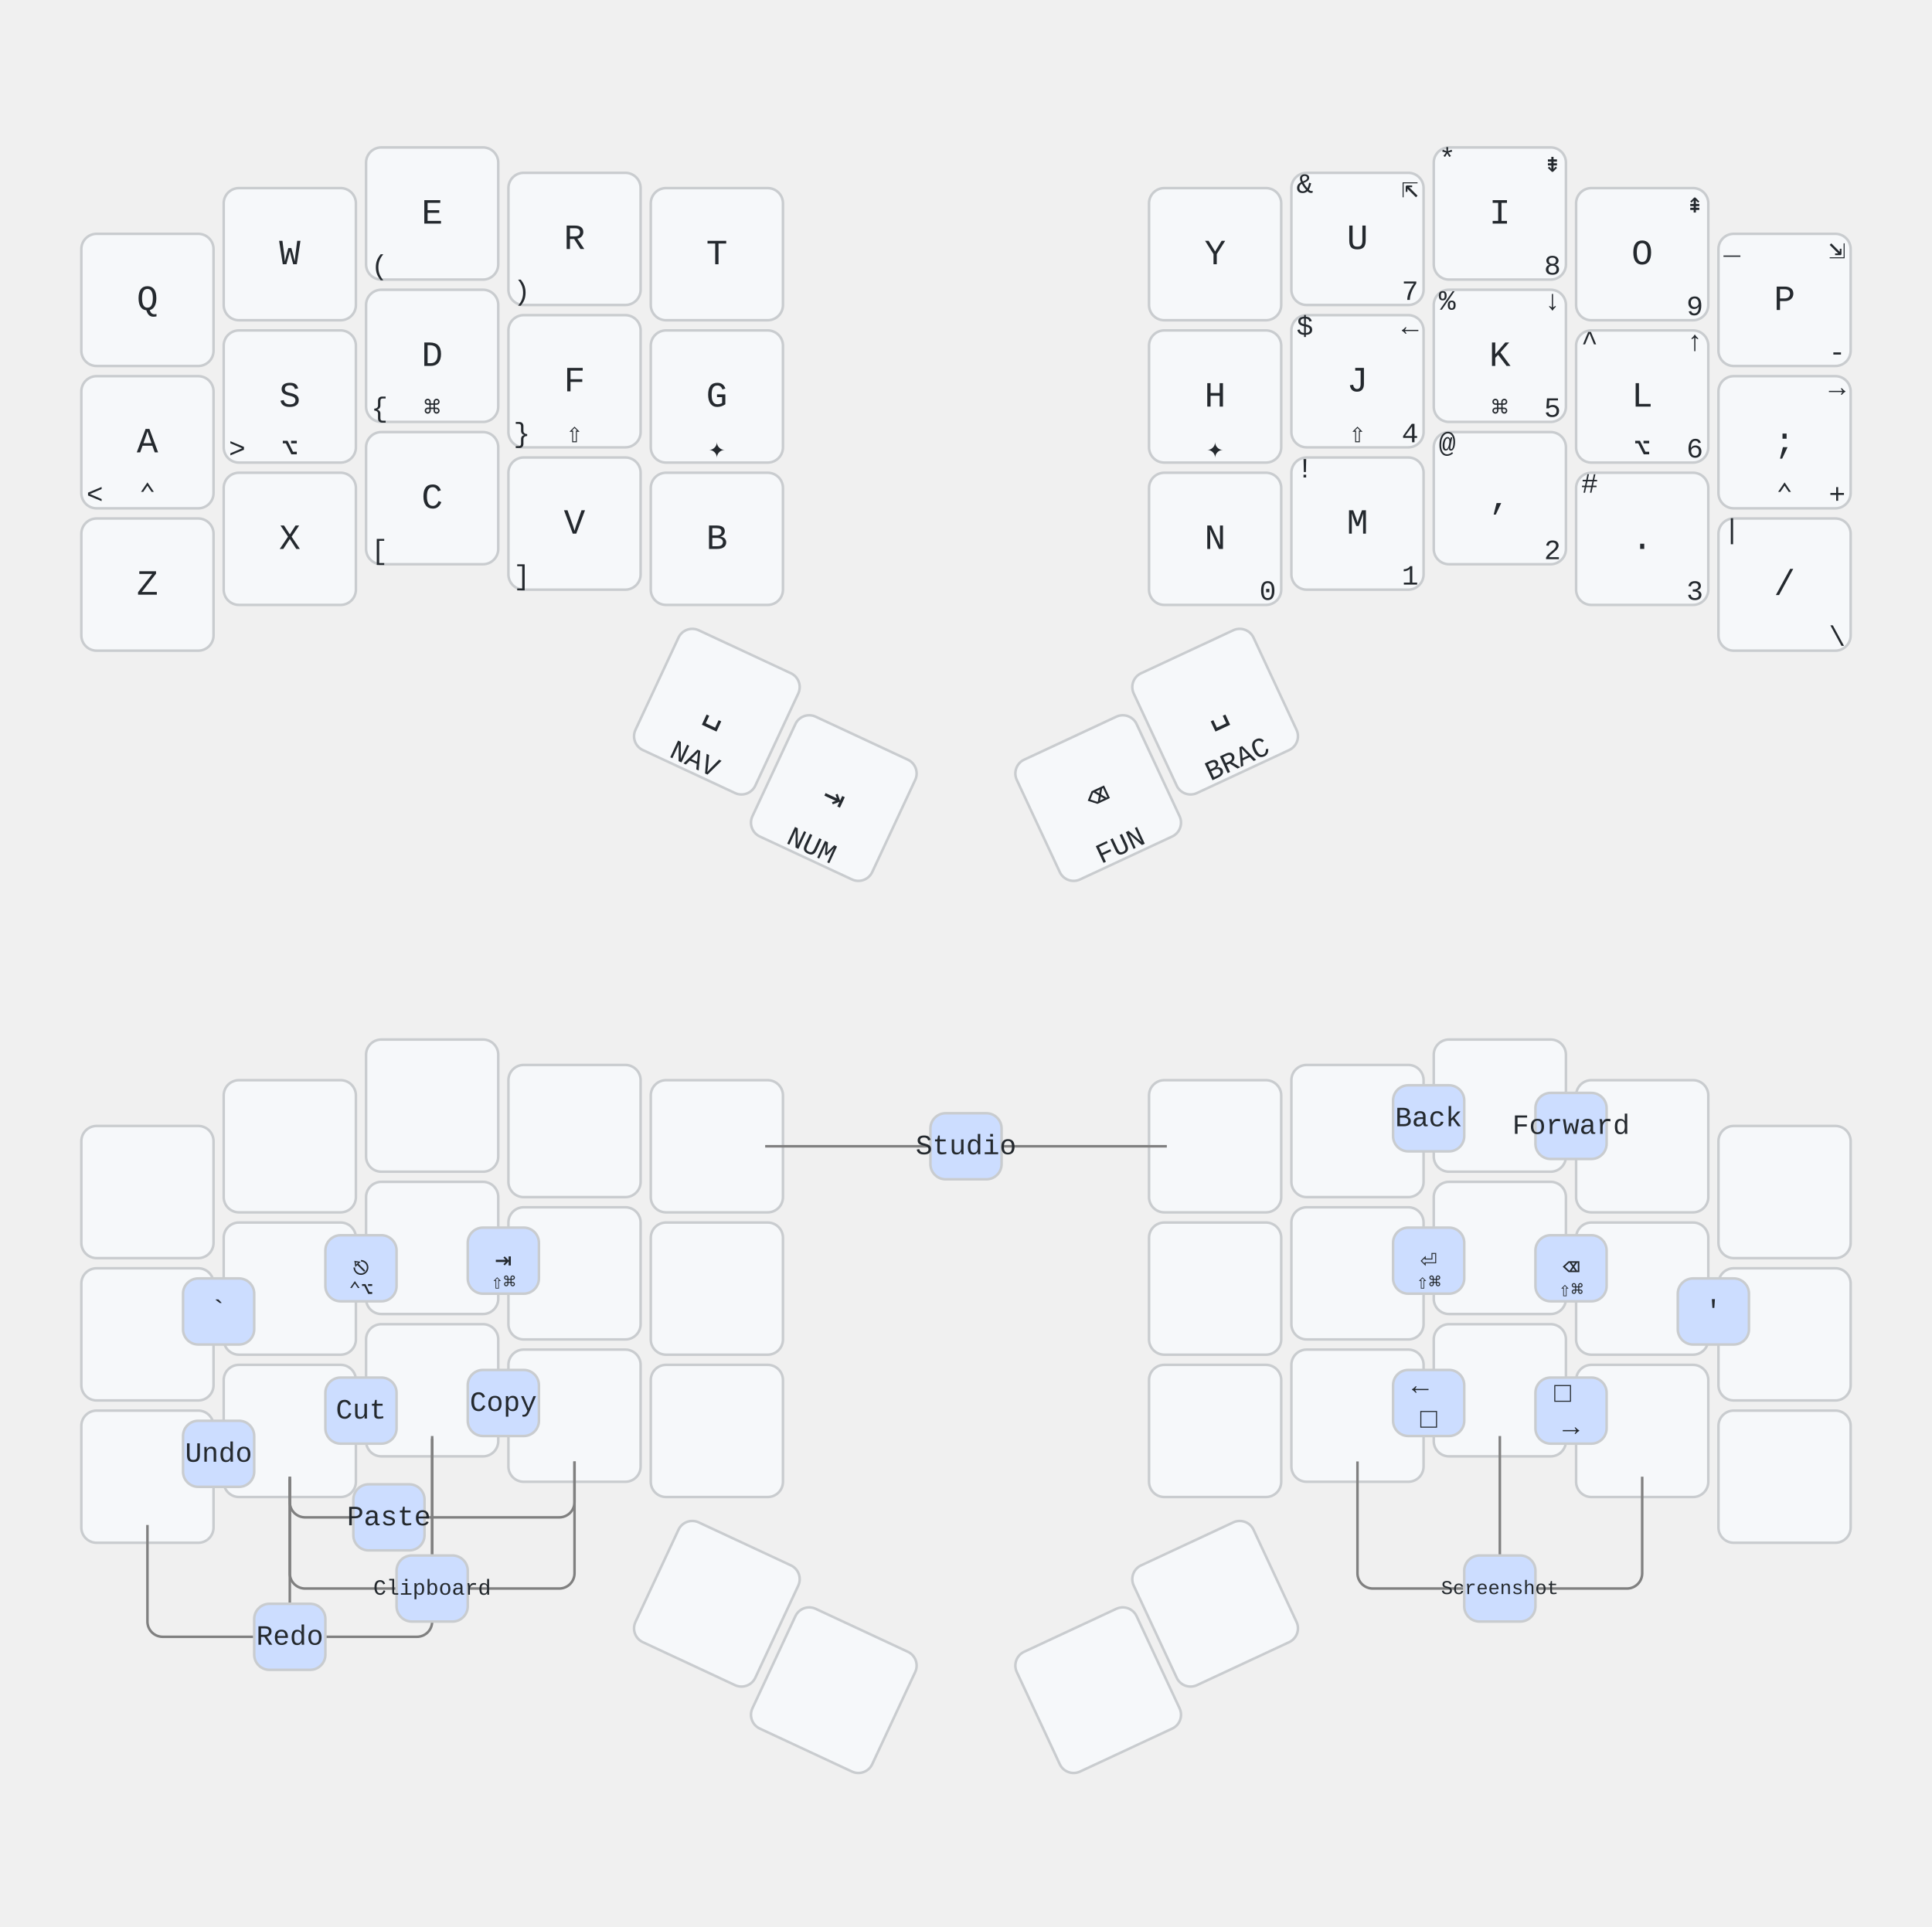
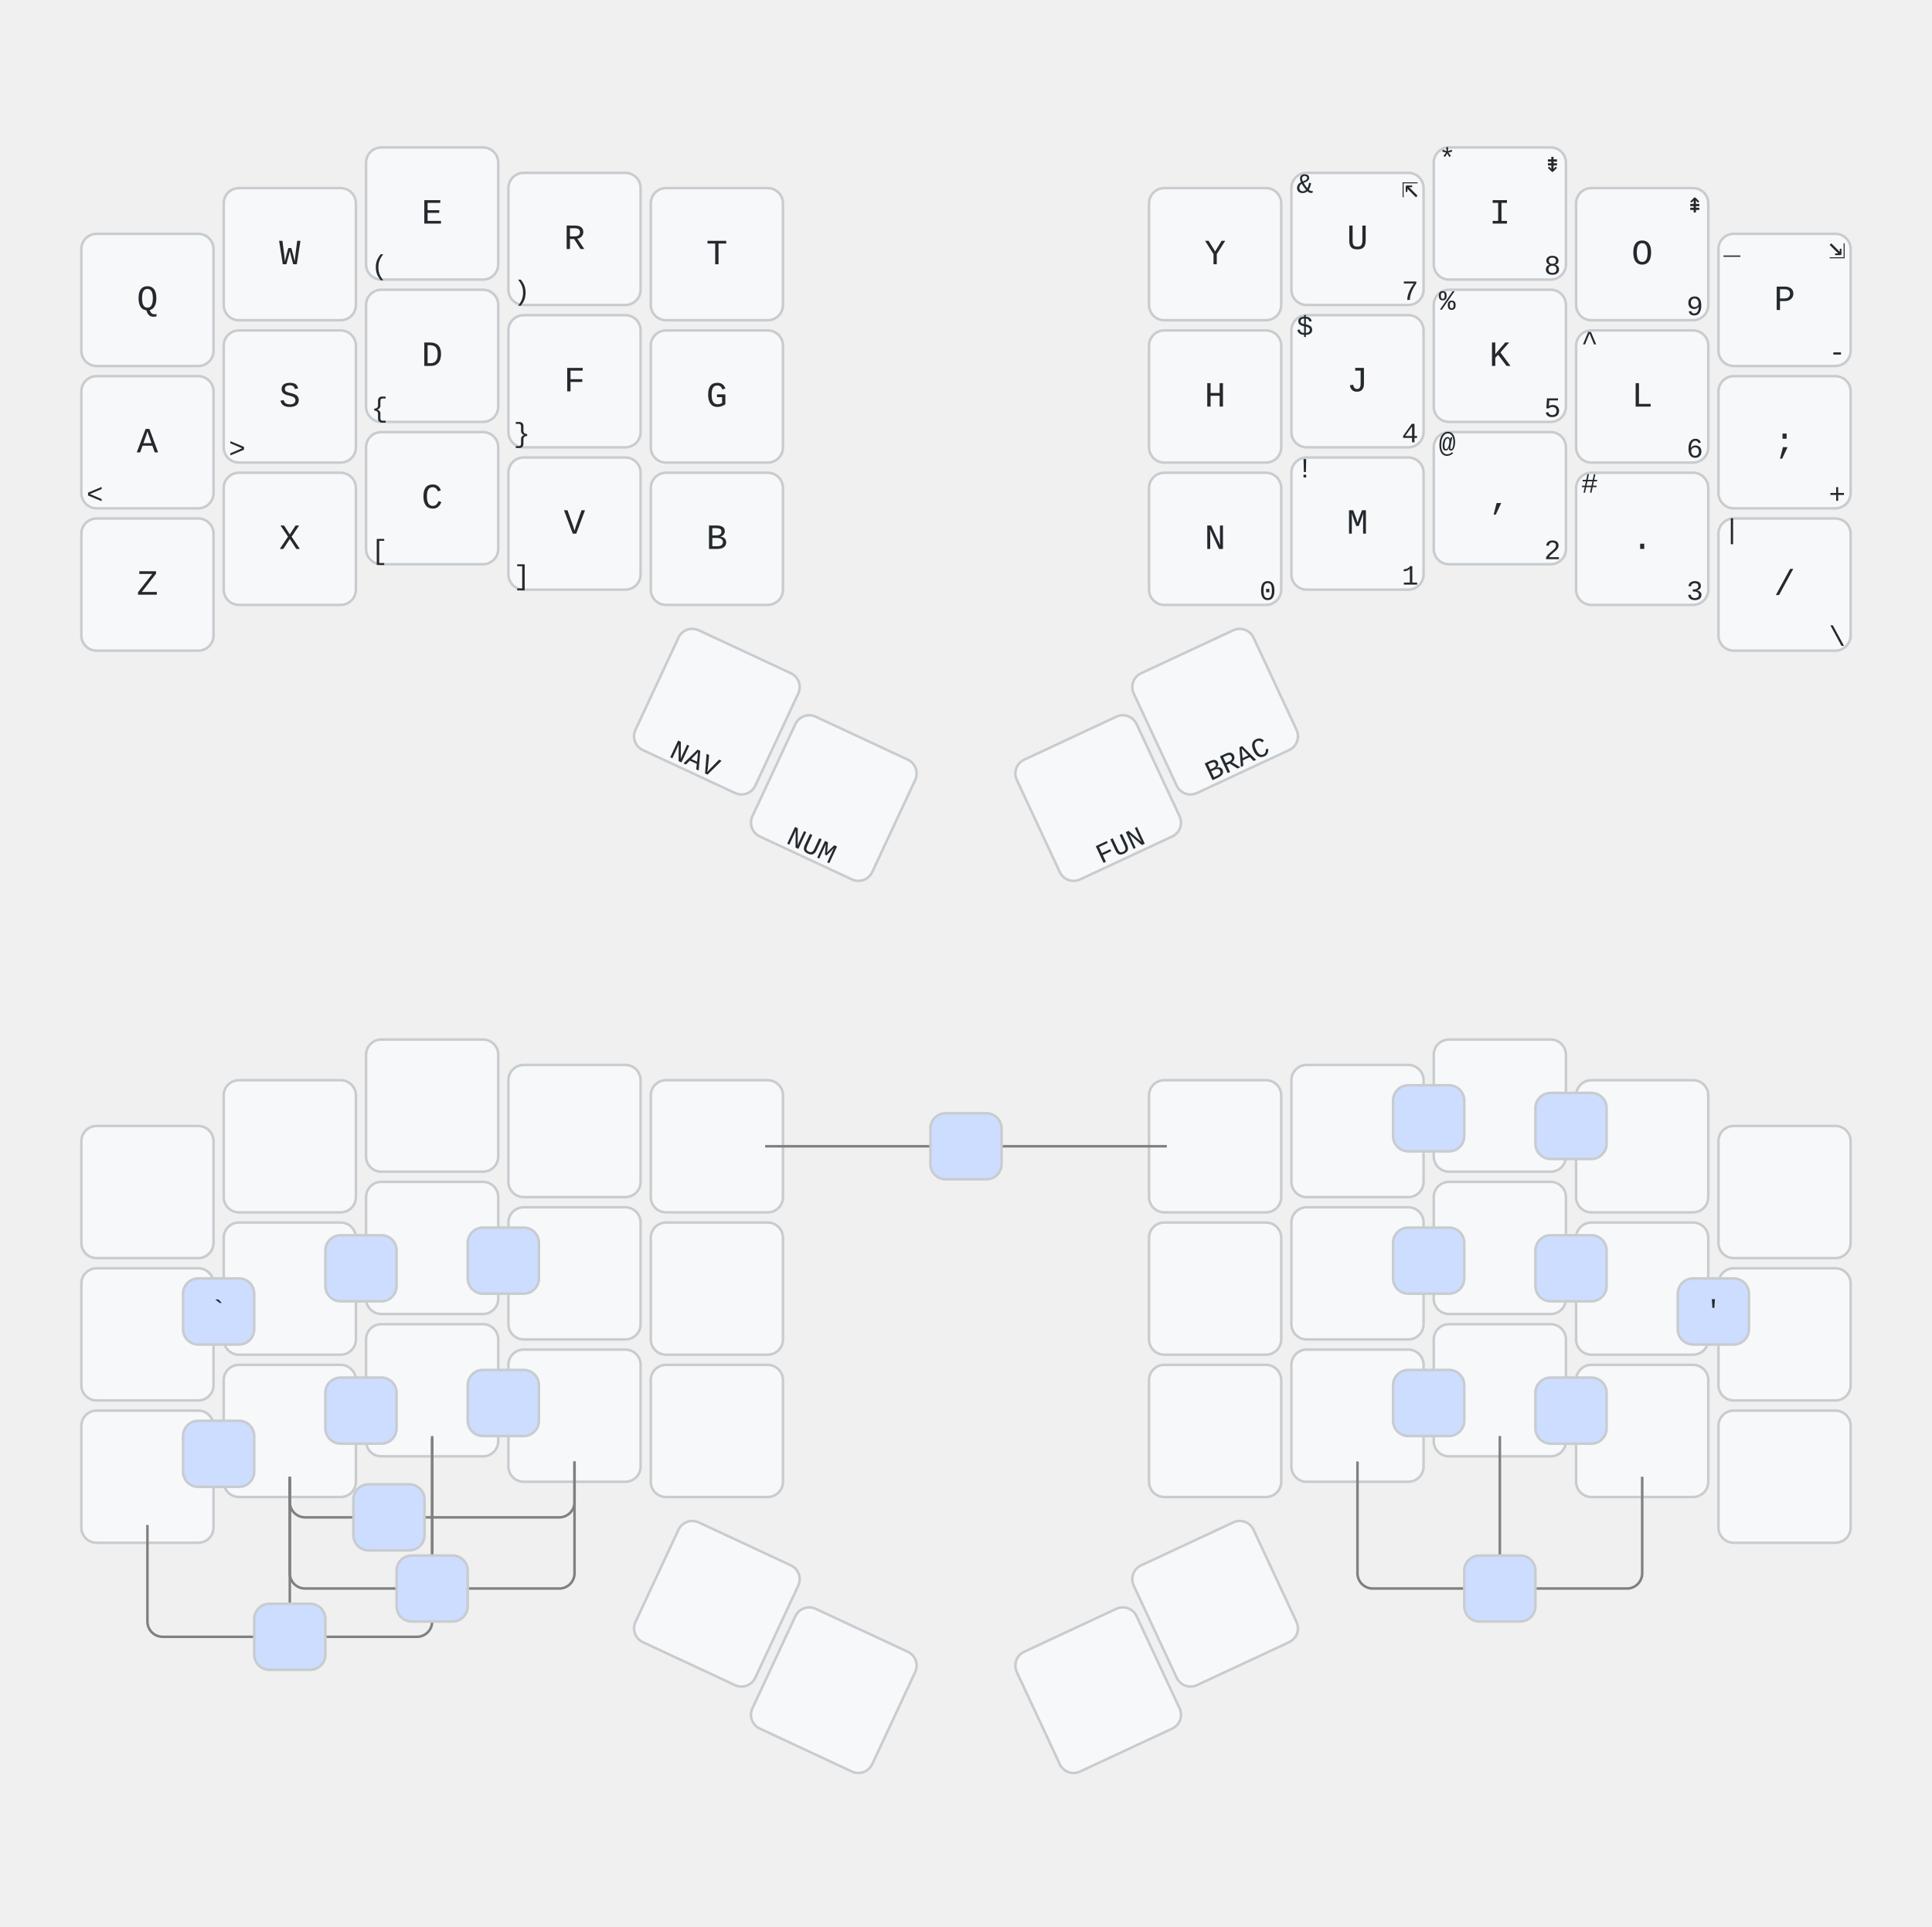
- <svg xmlns="http://www.w3.org/2000/svg" width="760" height="758" viewBox="0 0 760 758" class="keymap">
-   <style>/* inherit to force styles through use tags */
+ <svg xmlns="http://www.w3.org/2000/svg" xmlns:xlink="http://www.w3.org/1999/xlink" width="760" height="758" viewBox="0 0 760 758" class="keymap">
+   <defs>/* start glyphs */
+ <svg id="tabler:alt">
+       <svg viewBox="0 0 24 24" fill="none" stroke="currentColor" stroke-width="2" stroke-linecap="round" stroke-linejoin="round" class="icon icon-tabler icons-tabler-outline icon-tabler-alt">
+         <path stroke="none" d="M0 0h24v24H0z" fill="none" />
+         <path d="M4 16v-6a2 2 0 1 1 4 0v6" />
+         <path d="M4 13h4" />
+         <path d="M11 8v8h4" />
+         <path d="M16 8h4" />
+         <path d="M18 8v8" />
+       </svg>
+     </svg>
+     <svg id="tabler:arrow-back">
+       <svg viewBox="0 0 24 24" fill="none" stroke="currentColor" stroke-width="2" stroke-linecap="round" stroke-linejoin="round" class="icon icon-tabler icons-tabler-outline icon-tabler-arrow-back">
+         <path stroke="none" d="M0 0h24v24H0z" fill="none" />
+         <path d="M9 11l-4 4l4 4m-4 -4h11a4 4 0 0 0 0 -8h-1" />
+       </svg>
+     </svg>
+     <svg id="tabler:arrow-back-up">
+       <svg viewBox="0 0 24 24" fill="none" stroke="currentColor" stroke-width="2" stroke-linecap="round" stroke-linejoin="round" class="icon icon-tabler icons-tabler-outline icon-tabler-arrow-back-up">
+         <path stroke="none" d="M0 0h24v24H0z" fill="none" />
+         <path d="M9 14l-4 -4l4 -4" />
+         <path d="M5 10h11a4 4 0 1 1 0 8h-1" />
+       </svg>
+     </svg>
+     <svg id="tabler:arrow-bar-to-left">
+       <svg viewBox="0 0 24 24" fill="none" stroke="currentColor" stroke-width="2" stroke-linecap="round" stroke-linejoin="round" class="icon icon-tabler icons-tabler-outline icon-tabler-arrow-bar-to-left">
+         <path stroke="none" d="M0 0h24v24H0z" fill="none" />
+         <path d="M10 12l10 0" />
+         <path d="M10 12l4 4" />
+         <path d="M10 12l4 -4" />
+         <path d="M4 4l0 16" />
+       </svg>
+     </svg>
+     <svg id="tabler:arrow-bar-to-right">
+       <svg viewBox="0 0 24 24" fill="none" stroke="currentColor" stroke-width="2" stroke-linecap="round" stroke-linejoin="round" class="icon icon-tabler icons-tabler-outline icon-tabler-arrow-bar-to-right">
+         <path stroke="none" d="M0 0h24v24H0z" fill="none" />
+         <path d="M14 12l-10 0" />
+         <path d="M14 12l-4 4" />
+         <path d="M14 12l-4 -4" />
+         <path d="M20 4l0 16" />
+       </svg>
+     </svg>
+     <svg id="tabler:arrow-big-up">
+       <svg viewBox="0 0 24 24" fill="none" stroke="currentColor" stroke-width="2" stroke-linecap="round" stroke-linejoin="round" class="icon icon-tabler icons-tabler-outline icon-tabler-arrow-big-up">
+         <path stroke="none" d="M0 0h24v24H0z" fill="none" />
+         <path d="M9 20v-8h-3.586a1 1 0 0 1 -.707 -1.707l6.586 -6.586a1 1 0 0 1 1.414 0l6.586 6.586a1 1 0 0 1 -.707 1.707h-3.586v8a1 1 0 0 1 -1 1h-4a1 1 0 0 1 -1 -1" />
+       </svg>
+     </svg>
+     <svg id="tabler:arrow-down">
+       <svg viewBox="0 0 24 24" fill="none" stroke="currentColor" stroke-width="2" stroke-linecap="round" stroke-linejoin="round" class="icon icon-tabler icons-tabler-outline icon-tabler-arrow-down">
+         <path stroke="none" d="M0 0h24v24H0z" fill="none" />
+         <path d="M12 5l0 14" />
+         <path d="M18 13l-6 6" />
+         <path d="M6 13l6 6" />
+       </svg>
+     </svg>
+     <svg id="tabler:arrow-down-from-arc">
+       <svg viewBox="0 0 24 24" fill="none" stroke="currentColor" stroke-width="2" stroke-linecap="round" stroke-linejoin="round" class="icon icon-tabler icons-tabler-outline icon-tabler-arrow-down-from-arc">
+         <path stroke="none" d="M0 0h24v24H0z" fill="none" />
+         <path d="M12 15v-12" />
+         <path d="M16 7l-4 -4l-4 4" />
+         <path d="M3 12a9 9 0 0 0 18 0" />
+       </svg>
+     </svg>
+     <svg id="tabler:arrow-forward">
+       <svg viewBox="0 0 24 24" fill="none" stroke="currentColor" stroke-width="2" stroke-linecap="round" stroke-linejoin="round" class="icon icon-tabler icons-tabler-outline icon-tabler-arrow-forward">
+         <path stroke="none" d="M0 0h24v24H0z" fill="none" />
+         <path d="M15 11l4 4l-4 4m4 -4h-11a4 4 0 0 1 0 -8h1" />
+       </svg>
+     </svg>
+     <svg id="tabler:arrow-forward-up">
+       <svg viewBox="0 0 24 24" fill="none" stroke="currentColor" stroke-width="2" stroke-linecap="round" stroke-linejoin="round" class="icon icon-tabler icons-tabler-outline icon-tabler-arrow-forward-up">
+         <path stroke="none" d="M0 0h24v24H0z" fill="none" />
+         <path d="M15 14l4 -4l-4 -4" />
+         <path d="M19 10h-11a4 4 0 1 0 0 8h1" />
+       </svg>
+     </svg>
+     <svg id="tabler:arrow-left">
+       <svg viewBox="0 0 24 24" fill="none" stroke="currentColor" stroke-width="2" stroke-linecap="round" stroke-linejoin="round" class="icon icon-tabler icons-tabler-outline icon-tabler-arrow-left">
+         <path stroke="none" d="M0 0h24v24H0z" fill="none" />
+         <path d="M5 12l14 0" />
+         <path d="M5 12l6 6" />
+         <path d="M5 12l6 -6" />
+       </svg>
+     </svg>
+     <svg id="tabler:arrow-right">
+       <svg viewBox="0 0 24 24" fill="none" stroke="currentColor" stroke-width="2" stroke-linecap="round" stroke-linejoin="round" class="icon icon-tabler icons-tabler-outline icon-tabler-arrow-right">
+         <path stroke="none" d="M0 0h24v24H0z" fill="none" />
+         <path d="M5 12l14 0" />
+         <path d="M13 18l6 -6" />
+         <path d="M13 6l6 6" />
+       </svg>
+     </svg>
+     <svg id="tabler:arrow-up">
+       <svg viewBox="0 0 24 24" fill="none" stroke="currentColor" stroke-width="2" stroke-linecap="round" stroke-linejoin="round" class="icon icon-tabler icons-tabler-outline icon-tabler-arrow-up">
+         <path stroke="none" d="M0 0h24v24H0z" fill="none" />
+         <path d="M12 5l0 14" />
+         <path d="M18 11l-6 -6" />
+         <path d="M6 11l6 -6" />
+       </svg>
+     </svg>
+     <svg id="tabler:backspace">
+       <svg viewBox="0 0 24 24" fill="none" stroke="currentColor" stroke-width="2" stroke-linecap="round" stroke-linejoin="round" class="icon icon-tabler icons-tabler-outline icon-tabler-backspace">
+         <path stroke="none" d="M0 0h24v24H0z" fill="none" />
+         <path d="M20 6a1 1 0 0 1 1 1v10a1 1 0 0 1 -1 1h-11l-5 -5a1.5 1.5 0 0 1 0 -2l5 -5l11 0" />
+         <path d="M12 10l4 4m0 -4l-4 4" />
+       </svg>
+     </svg>
+     <svg id="tabler:chevron-up">
+       <svg viewBox="0 0 24 24" fill="none" stroke="currentColor" stroke-width="2" stroke-linecap="round" stroke-linejoin="round" class="icon icon-tabler icons-tabler-outline icon-tabler-chevron-up">
+         <path stroke="none" d="M0 0h24v24H0z" fill="none" />
+         <path d="M6 15l6 -6l6 6" />
+       </svg>
+     </svg>
+     <svg id="tabler:clipboard">
+       <svg viewBox="0 0 24 24" fill="none" stroke="currentColor" stroke-width="2" stroke-linecap="round" stroke-linejoin="round" class="icon icon-tabler icons-tabler-outline icon-tabler-clipboard">
+         <path stroke="none" d="M0 0h24v24H0z" fill="none" />
+         <path d="M9 5h-2a2 2 0 0 0 -2 2v12a2 2 0 0 0 2 2h10a2 2 0 0 0 2 -2v-12a2 2 0 0 0 -2 -2h-2" />
+         <path d="M9 5a2 2 0 0 1 2 -2h2a2 2 0 0 1 2 2a2 2 0 0 1 -2 2h-2a2 2 0 0 1 -2 -2" />
+       </svg>
+     </svg>
+     <svg id="tabler:clipboard-text">
+       <svg viewBox="0 0 24 24" fill="none" stroke="currentColor" stroke-width="2" stroke-linecap="round" stroke-linejoin="round" class="icon icon-tabler icons-tabler-outline icon-tabler-clipboard-text">
+         <path stroke="none" d="M0 0h24v24H0z" fill="none" />
+         <path d="M9 5h-2a2 2 0 0 0 -2 2v12a2 2 0 0 0 2 2h10a2 2 0 0 0 2 -2v-12a2 2 0 0 0 -2 -2h-2" />
+         <path d="M9 5a2 2 0 0 1 2 -2h2a2 2 0 0 1 2 2a2 2 0 0 1 -2 2h-2a2 2 0 0 1 -2 -2" />
+         <path d="M9 12h6" />
+         <path d="M9 16h6" />
+       </svg>
+     </svg>
+     <svg id="tabler:command">
+       <svg viewBox="0 0 24 24" fill="none" stroke="currentColor" stroke-width="2" stroke-linecap="round" stroke-linejoin="round" class="icon icon-tabler icons-tabler-outline icon-tabler-command">
+         <path stroke="none" d="M0 0h24v24H0z" fill="none" />
+         <path d="M7 9a2 2 0 1 1 2 -2v10a2 2 0 1 1 -2 -2h10a2 2 0 1 1 -2 2v-10a2 2 0 1 1 2 2h-10" />
+       </svg>
+     </svg>
+     <svg id="tabler:copy">
+       <svg viewBox="0 0 24 24" fill="none" stroke="currentColor" stroke-width="2" stroke-linecap="round" stroke-linejoin="round" class="icon icon-tabler icons-tabler-outline icon-tabler-copy">
+         <path stroke="none" d="M0 0h24v24H0z" fill="none" />
+         <path d="M7 9.667a2.667 2.667 0 0 1 2.667 -2.667h8.666a2.667 2.667 0 0 1 2.667 2.667v8.666a2.667 2.667 0 0 1 -2.667 2.667h-8.666a2.667 2.667 0 0 1 -2.667 -2.667l0 -8.666" />
+         <path d="M4.012 16.737a2.005 2.005 0 0 1 -1.012 -1.737v-10c0 -1.1 .9 -2 2 -2h10c.75 0 1.158 .385 1.5 1" />
+       </svg>
+     </svg>
+     <svg id="tabler:corner-down-left">
+       <svg viewBox="0 0 24 24" fill="none" stroke="currentColor" stroke-width="2" stroke-linecap="round" stroke-linejoin="round" class="icon icon-tabler icons-tabler-outline icon-tabler-corner-down-left">
+         <path stroke="none" d="M0 0h24v24H0z" fill="none" />
+         <path d="M18 6v6a3 3 0 0 1 -3 3h-10l4 -4m0 8l-4 -4" />
+       </svg>
+     </svg>
+     <svg id="tabler:cut">
+       <svg viewBox="0 0 24 24" fill="none" stroke="currentColor" stroke-width="2" stroke-linecap="round" stroke-linejoin="round" class="icon icon-tabler icons-tabler-outline icon-tabler-cut">
+         <path stroke="none" d="M0 0h24v24H0z" fill="none" />
+         <path d="M4 17a3 3 0 1 0 6 0a3 3 0 1 0 -6 0" />
+         <path d="M14 17a3 3 0 1 0 6 0a3 3 0 1 0 -6 0" />
+         <path d="M9.15 14.85l8.85 -10.85" />
+         <path d="M6 4l8.85 10.85" />
+       </svg>
+     </svg>
+     <svg id="tabler:diamonds">
+       <svg viewBox="0 0 24 24" fill="none" stroke="currentColor" stroke-width="2" stroke-linecap="round" stroke-linejoin="round" class="icon icon-tabler icons-tabler-outline icon-tabler-diamonds">
+         <path stroke="none" d="M0 0h24v24H0z" fill="none" />
+         <path d="M10.831 20.413l-5.375 -6.91c-.608 -.783 -.608 -2.223 0 -3l5.375 -6.911a1.457 1.457 0 0 1 2.338 0l5.375 6.91c.608 .783 .608 2.223 0 3l-5.375 6.911a1.457 1.457 0 0 1 -2.338 0" />
+       </svg>
+     </svg>
+     <svg id="tabler:lock-open">
+       <svg viewBox="0 0 24 24" fill="none" stroke="currentColor" stroke-width="2" stroke-linecap="round" stroke-linejoin="round" class="icon icon-tabler icons-tabler-outline icon-tabler-lock-open">
+         <path stroke="none" d="M0 0h24v24H0z" fill="none" />
+         <path d="M5 13a2 2 0 0 1 2 -2h10a2 2 0 0 1 2 2v6a2 2 0 0 1 -2 2h-10a2 2 0 0 1 -2 -2l0 -6" />
+         <path d="M11 16a1 1 0 1 0 2 0a1 1 0 1 0 -2 0" />
+         <path d="M8 11v-5a4 4 0 0 1 8 0" />
+       </svg>
+     </svg>
+     <svg id="tabler:screenshot">
+       <svg viewBox="0 0 24 24" fill="none" stroke="currentColor" stroke-width="2" stroke-linecap="round" stroke-linejoin="round" class="icon icon-tabler icons-tabler-outline icon-tabler-screenshot">
+         <path stroke="none" d="M0 0h24v24H0z" fill="none" />
+         <path d="M7 19a2 2 0 0 1 -2 -2" />
+         <path d="M5 13v-2" />
+         <path d="M5 7a2 2 0 0 1 2 -2" />
+         <path d="M11 5h2" />
+         <path d="M17 5a2 2 0 0 1 2 2" />
+         <path d="M19 11v2" />
+         <path d="M19 17v4" />
+         <path d="M21 19h-4" />
+         <path d="M13 19h-2" />
+       </svg>
+     </svg>
+     <svg id="tabler:space">
+       <svg viewBox="0 0 24 24" fill="none" stroke="currentColor" stroke-width="2" stroke-linecap="round" stroke-linejoin="round" class="icon icon-tabler icons-tabler-outline icon-tabler-space">
+         <path stroke="none" d="M0 0h24v24H0z" fill="none" />
+         <path d="M4 10v3a1 1 0 0 0 1 1h14a1 1 0 0 0 1 -1v-3" />
+       </svg>
+     </svg>
+   </defs>/* end glyphs */
+ <style>/* inherit to force styles through use tags */
svg path {
    fill: inherit;
}

/* font and background color specifications */
svg.keymap {
    font-family: SFMono-Regular,Consolas,Liberation Mono,Menlo,monospace;
    font-size: 14px;
    font-kerning: normal;
    text-rendering: optimizeLegibility;
    fill: #24292e;
}

/* default key styling */
rect.key {
    fill: #f6f8fa;
}

rect.key, rect.combo {
    stroke: #c9cccf;
    stroke-width: 1;
}

/* default key side styling, only used is draw_key_sides is set */
rect.side {
    filter: brightness(90%);
}

/* color accent for combo boxes */
rect.combo, rect.combo-separate {
    fill: #cdf;
}

/* color accent for held keys */
rect.held, rect.combo.held {
    fill: #fdd;
}

/* color accent for ghost (optional) keys */
rect.ghost, rect.combo.ghost {
    stroke-dasharray: 4, 4;
    stroke-width: 2;
}

text {
    text-anchor: middle;
    dominant-baseline: middle;
}

/* styling for layer labels */
text.label {
    font-weight: bold;
    text-anchor: start;
    stroke: white;
    stroke-width: 4;
    paint-order: stroke;
}

/* styling for optional footer */
text.footer {
    text-anchor: end;
    dominant-baseline: auto;
    stroke: white;
    stroke-width: 4;
    paint-order: stroke;
}

/* styling for combo tap, and key non-tap label text */
text.combo, text.hold, text.shifted, text.left, text.right, text.tl, text.tr, text.bl, text.br {
    font-size: 11px;
}

text.hold, text.bl, text.br {
    text-anchor: middle;
    dominant-baseline: auto;
}

text.shifted, text.tl, text.tr {
    text-anchor: middle;
    dominant-baseline: hanging;
}

text.left, text.tl, text.bl {
    text-anchor: start;
}

text.right, text.tr, text.br {
    text-anchor: end;
}

text.layer-activator {
    text-decoration: underline;
}

/* styling for hold/shifted label text in combo box */
text.combo.hold, text.combo.shifted, text.combo.left, text.combo.right {
    font-size: 8px;
}

/* lighter symbol for transparent keys */
text.trans {
    fill: #7b7e81;
}

/* styling for combo dendrons */
path.combo {
    stroke-width: 1;
    stroke: gray;
    fill: none;
}

/* Start Tabler Icons Cleanup */
/* cannot use height/width with glyphs */
.icon-tabler &gt; path {
    fill: inherit;
    stroke: inherit;
    stroke-width: 2;
}
/* hide tabler's default box */
.icon-tabler &gt; path[stroke="none"][fill="none"] {
    visibility: hidden;
}
/* End Tabler Icons Cleanup */

text.footer { text-anchor: middle; }
</style>
  <g transform="translate(30, 0)" class="layer-BASE">
    <g transform="translate(0, 56)">
      <g transform="translate(28, 62)" class="key keypos-0">
        <rect rx="6" ry="6" x="-26" y="-26" width="52" height="52" class="key" />
        <text x="0" y="0" class="key tap">Q</text>
      </g>
      <g transform="translate(84, 44)" class="key keypos-1">
        <rect rx="6" ry="6" x="-26" y="-26" width="52" height="52" class="key" />
        <text x="0" y="0" class="key tap">W</text>
      </g>
      <g transform="translate(140, 28)" class="key keypos-2">
        <rect rx="6" ry="6" x="-26" y="-26" width="52" height="52" class="key" />
        <text x="0" y="0" class="key tap">E</text>
        <text x="-24" y="24" class="key bl">(</text>
      </g>
      <g transform="translate(196, 38)" class="key keypos-3">
        <rect rx="6" ry="6" x="-26" y="-26" width="52" height="52" class="key" />
        <text x="0" y="0" class="key tap">R</text>
        <text x="-24" y="24" class="key bl">)</text>
      </g>
      <g transform="translate(252, 44)" class="key keypos-4">
        <rect rx="6" ry="6" x="-26" y="-26" width="52" height="52" class="key" />
        <text x="0" y="0" class="key tap">T</text>
      </g>
      <g transform="translate(448, 44)" class="key keypos-5">
        <rect rx="6" ry="6" x="-26" y="-26" width="52" height="52" class="key" />
        <text x="0" y="0" class="key tap">Y</text>
      </g>
      <g transform="translate(504, 38)" class="key keypos-6">
        <rect rx="6" ry="6" x="-26" y="-26" width="52" height="52" class="key" />
        <text x="0" y="0" class="key tap">U</text>
        <text x="-24" y="-24" class="key tl">&amp;</text>
        <text x="24" y="-24" class="key tr">⇱</text>
        <text x="24" y="24" class="key br">7</text>
      </g>
      <g transform="translate(560, 28)" class="key keypos-7">
        <rect rx="6" ry="6" x="-26" y="-26" width="52" height="52" class="key" />
        <text x="0" y="0" class="key tap">I</text>
        <text x="-24" y="-24" class="key tl">*</text>
        <text x="24" y="-24" class="key tr">⇟</text>
        <text x="24" y="24" class="key br">8</text>
      </g>
      <g transform="translate(616, 44)" class="key keypos-8">
        <rect rx="6" ry="6" x="-26" y="-26" width="52" height="52" class="key" />
        <text x="0" y="0" class="key tap">O</text>
        <text x="24" y="-24" class="key tr">⇞</text>
        <text x="24" y="24" class="key br">9</text>
      </g>
      <g transform="translate(672, 62)" class="key keypos-9">
        <rect rx="6" ry="6" x="-26" y="-26" width="52" height="52" class="key" />
        <text x="0" y="0" class="key tap">P</text>
        <text x="-24" y="-24" class="key tl">_</text>
        <text x="24" y="-24" class="key tr">⇲</text>
        <text x="24" y="24" class="key br">-</text>
      </g>
      <g transform="translate(28, 118)" class="key keypos-10">
        <rect rx="6" ry="6" x="-26" y="-26" width="52" height="52" class="key" />
        <text x="0" y="0" class="key tap">A</text>
-         <text x="0" y="24" class="key hold">⌃</text>
+         <use href="#tabler:chevron-up" xlink:href="#tabler:chevron-up" x="-6" y="12" height="12" width="12.0" class="key hold glyph tabler:chevron-up" />
        <text x="-24" y="24" class="key bl">&lt;</text>
      </g>
      <g transform="translate(84, 100)" class="key keypos-11">
        <rect rx="6" ry="6" x="-26" y="-26" width="52" height="52" class="key" />
        <text x="0" y="0" class="key tap">S</text>
-         <text x="0" y="24" class="key hold">⌥</text>
+         <use href="#tabler:alt" xlink:href="#tabler:alt" x="-6" y="12" height="12" width="12.0" class="key hold glyph tabler:alt" />
        <text x="-24" y="24" class="key bl">&gt;</text>
      </g>
      <g transform="translate(140, 84)" class="key keypos-12">
        <rect rx="6" ry="6" x="-26" y="-26" width="52" height="52" class="key" />
        <text x="0" y="0" class="key tap">D</text>
-         <text x="0" y="24" class="key hold">⌘</text>
+         <use href="#tabler:command" xlink:href="#tabler:command" x="-6" y="12" height="12" width="12.0" class="key hold glyph tabler:command" />
        <text x="-24" y="24" class="key bl">{</text>
      </g>
      <g transform="translate(196, 94)" class="key keypos-13">
        <rect rx="6" ry="6" x="-26" y="-26" width="52" height="52" class="key" />
        <text x="0" y="0" class="key tap">F</text>
-         <text x="0" y="24" class="key hold">⇧</text>
+         <use href="#tabler:arrow-big-up" xlink:href="#tabler:arrow-big-up" x="-6" y="12" height="12" width="12.0" class="key hold glyph tabler:arrow-big-up" />
        <text x="-24" y="24" class="key bl">}</text>
      </g>
      <g transform="translate(252, 100)" class="key keypos-14">
        <rect rx="6" ry="6" x="-26" y="-26" width="52" height="52" class="key" />
        <text x="0" y="0" class="key tap">G</text>
-         <text x="0" y="24" class="key hold">✦</text>
+         <use href="#tabler:diamonds" xlink:href="#tabler:diamonds" x="-6" y="12" height="12" width="12.0" class="key hold glyph tabler:diamonds" />
      </g>
      <g transform="translate(448, 100)" class="key keypos-15">
        <rect rx="6" ry="6" x="-26" y="-26" width="52" height="52" class="key" />
        <text x="0" y="0" class="key tap">H</text>
-         <text x="0" y="24" class="key hold">✦</text>
+         <use href="#tabler:diamonds" xlink:href="#tabler:diamonds" x="-6" y="12" height="12" width="12.0" class="key hold glyph tabler:diamonds" />
      </g>
      <g transform="translate(504, 94)" class="key keypos-16">
        <rect rx="6" ry="6" x="-26" y="-26" width="52" height="52" class="key" />
        <text x="0" y="0" class="key tap">J</text>
-         <text x="0" y="24" class="key hold">⇧</text>
+         <use href="#tabler:arrow-big-up" xlink:href="#tabler:arrow-big-up" x="-6" y="12" height="12" width="12.0" class="key hold glyph tabler:arrow-big-up" />
        <text x="-24" y="-24" class="key tl">$</text>
-         <text x="24" y="-24" class="key tr">←</text>
+         <use href="#tabler:arrow-left" xlink:href="#tabler:arrow-left" x="14" y="-24" height="10" width="10.0" class="key tr glyph tabler:arrow-left" />
        <text x="24" y="24" class="key br">4</text>
      </g>
      <g transform="translate(560, 84)" class="key keypos-17">
        <rect rx="6" ry="6" x="-26" y="-26" width="52" height="52" class="key" />
        <text x="0" y="0" class="key tap">K</text>
-         <text x="0" y="24" class="key hold">⌘</text>
+         <use href="#tabler:command" xlink:href="#tabler:command" x="-6" y="12" height="12" width="12.0" class="key hold glyph tabler:command" />
        <text x="-24" y="-24" class="key tl">%</text>
-         <text x="24" y="-24" class="key tr">↓</text>
+         <use href="#tabler:arrow-down" xlink:href="#tabler:arrow-down" x="14" y="-24" height="10" width="10.0" class="key tr glyph tabler:arrow-down" />
        <text x="24" y="24" class="key br">5</text>
      </g>
      <g transform="translate(616, 100)" class="key keypos-18">
        <rect rx="6" ry="6" x="-26" y="-26" width="52" height="52" class="key" />
        <text x="0" y="0" class="key tap">L</text>
-         <text x="0" y="24" class="key hold">⌥</text>
+         <use href="#tabler:alt" xlink:href="#tabler:alt" x="-6" y="12" height="12" width="12.0" class="key hold glyph tabler:alt" />
        <text x="-24" y="-24" class="key tl">^</text>
-         <text x="24" y="-24" class="key tr">↑</text>
+         <use href="#tabler:arrow-up" xlink:href="#tabler:arrow-up" x="14" y="-24" height="10" width="10.0" class="key tr glyph tabler:arrow-up" />
        <text x="24" y="24" class="key br">6</text>
      </g>
      <g transform="translate(672, 118)" class="key keypos-19">
        <rect rx="6" ry="6" x="-26" y="-26" width="52" height="52" class="key" />
        <text x="0" y="0" class="key tap">;</text>
-         <text x="0" y="24" class="key hold">⌃</text>
-         <text x="24" y="-24" class="key tr">→</text>
+         <use href="#tabler:chevron-up" xlink:href="#tabler:chevron-up" x="-6" y="12" height="12" width="12.0" class="key hold glyph tabler:chevron-up" />
+         <use href="#tabler:arrow-right" xlink:href="#tabler:arrow-right" x="14" y="-24" height="10" width="10.0" class="key tr glyph tabler:arrow-right" />
        <text x="24" y="24" class="key br">+</text>
      </g>
      <g transform="translate(28, 174)" class="key keypos-20">
        <rect rx="6" ry="6" x="-26" y="-26" width="52" height="52" class="key" />
        <text x="0" y="0" class="key tap">Z</text>
      </g>
      <g transform="translate(84, 156)" class="key keypos-21">
        <rect rx="6" ry="6" x="-26" y="-26" width="52" height="52" class="key" />
        <text x="0" y="0" class="key tap">X</text>
      </g>
      <g transform="translate(140, 140)" class="key keypos-22">
        <rect rx="6" ry="6" x="-26" y="-26" width="52" height="52" class="key" />
        <text x="0" y="0" class="key tap">C</text>
        <text x="-24" y="24" class="key bl">[</text>
      </g>
      <g transform="translate(196, 150)" class="key keypos-23">
        <rect rx="6" ry="6" x="-26" y="-26" width="52" height="52" class="key" />
        <text x="0" y="0" class="key tap">V</text>
        <text x="-24" y="24" class="key bl">]</text>
      </g>
      <g transform="translate(252, 156)" class="key keypos-24">
        <rect rx="6" ry="6" x="-26" y="-26" width="52" height="52" class="key" />
        <text x="0" y="0" class="key tap">B</text>
      </g>
      <g transform="translate(448, 156)" class="key keypos-25">
        <rect rx="6" ry="6" x="-26" y="-26" width="52" height="52" class="key" />
        <text x="0" y="0" class="key tap">N</text>
        <text x="24" y="24" class="key br">0</text>
      </g>
      <g transform="translate(504, 150)" class="key keypos-26">
        <rect rx="6" ry="6" x="-26" y="-26" width="52" height="52" class="key" />
        <text x="0" y="0" class="key tap">M</text>
        <text x="-24" y="-24" class="key tl">!</text>
        <text x="24" y="24" class="key br">1</text>
      </g>
      <g transform="translate(560, 140)" class="key keypos-27">
        <rect rx="6" ry="6" x="-26" y="-26" width="52" height="52" class="key" />
        <text x="0" y="0" class="key tap">,</text>
        <text x="-24" y="-24" class="key tl">@</text>
        <text x="24" y="24" class="key br">2</text>
      </g>
      <g transform="translate(616, 156)" class="key keypos-28">
        <rect rx="6" ry="6" x="-26" y="-26" width="52" height="52" class="key" />
        <text x="0" y="0" class="key tap">.</text>
        <text x="-24" y="-24" class="key tl">#</text>
        <text x="24" y="24" class="key br">3</text>
      </g>
      <g transform="translate(672, 174)" class="key keypos-29">
        <rect rx="6" ry="6" x="-26" y="-26" width="52" height="52" class="key" />
        <text x="0" y="0" class="key tap">/</text>
        <text x="-24" y="-24" class="key tl">|</text>
        <text x="24" y="24" class="key br">\</text>
      </g>
      <g transform="translate(252, 224) rotate(25.0)" class="key keypos-30">
        <rect rx="6" ry="6" x="-26" y="-26" width="52" height="52" class="key" />
-         <text x="0" y="0" class="key tap">␣</text>
+         <use href="#tabler:space" xlink:href="#tabler:space" x="-7" y="-7" height="14" width="14.0" class="key tap glyph tabler:space" />
        <text x="0" y="24" class="key hold">NAV</text>
      </g>
      <g transform="translate(298, 258) rotate(25.0)" class="key keypos-31">
        <rect rx="6" ry="6" x="-26" y="-26" width="52" height="52" class="key" />
-         <text x="0" y="0" class="key tap">⇥</text>
+         <use href="#tabler:arrow-bar-to-right" xlink:href="#tabler:arrow-bar-to-right" x="-7" y="-7" height="14" width="14.0" class="key tap glyph tabler:arrow-bar-to-right" />
        <text x="0" y="24" class="key hold">NUM</text>
      </g>
      <g transform="translate(402, 258) rotate(-25.0)" class="key keypos-32">
        <rect rx="6" ry="6" x="-26" y="-26" width="52" height="52" class="key" />
-         <text x="0" y="0" class="key tap">⌫</text>
+         <use href="#tabler:backspace" xlink:href="#tabler:backspace" x="-7" y="-7" height="14" width="14.0" class="key tap glyph tabler:backspace" />
        <text x="0" y="24" class="key hold">FUN</text>
      </g>
      <g transform="translate(448, 224) rotate(-25.0)" class="key keypos-33">
        <rect rx="6" ry="6" x="-26" y="-26" width="52" height="52" class="key" />
-         <text x="0" y="0" class="key tap">␣</text>
+         <use href="#tabler:space" xlink:href="#tabler:space" x="-7" y="-7" height="14" width="14.0" class="key tap glyph tabler:space" />
        <text x="0" y="24" class="key hold">BRAC</text>
      </g>
    </g>
  </g>
  <g transform="translate(30, 351)" class="layer-Combos">
    <g transform="translate(0, 56)">
      <g transform="translate(28, 62)" class="key keypos-0">
        <rect rx="6" ry="6" x="-26" y="-26" width="52" height="52" class="key" />
      </g>
      <g transform="translate(84, 44)" class="key keypos-1">
        <rect rx="6" ry="6" x="-26" y="-26" width="52" height="52" class="key" />
      </g>
      <g transform="translate(140, 28)" class="key keypos-2">
        <rect rx="6" ry="6" x="-26" y="-26" width="52" height="52" class="key" />
      </g>
      <g transform="translate(196, 38)" class="key keypos-3">
        <rect rx="6" ry="6" x="-26" y="-26" width="52" height="52" class="key" />
      </g>
      <g transform="translate(252, 44)" class="key keypos-4">
        <rect rx="6" ry="6" x="-26" y="-26" width="52" height="52" class="key" />
      </g>
      <g transform="translate(448, 44)" class="key keypos-5">
        <rect rx="6" ry="6" x="-26" y="-26" width="52" height="52" class="key" />
      </g>
      <g transform="translate(504, 38)" class="key keypos-6">
        <rect rx="6" ry="6" x="-26" y="-26" width="52" height="52" class="key" />
      </g>
      <g transform="translate(560, 28)" class="key keypos-7">
        <rect rx="6" ry="6" x="-26" y="-26" width="52" height="52" class="key" />
      </g>
      <g transform="translate(616, 44)" class="key keypos-8">
        <rect rx="6" ry="6" x="-26" y="-26" width="52" height="52" class="key" />
      </g>
      <g transform="translate(672, 62)" class="key keypos-9">
        <rect rx="6" ry="6" x="-26" y="-26" width="52" height="52" class="key" />
      </g>
      <g transform="translate(28, 118)" class="key keypos-10">
        <rect rx="6" ry="6" x="-26" y="-26" width="52" height="52" class="key" />
      </g>
      <g transform="translate(84, 100)" class="key keypos-11">
        <rect rx="6" ry="6" x="-26" y="-26" width="52" height="52" class="key" />
      </g>
      <g transform="translate(140, 84)" class="key keypos-12">
        <rect rx="6" ry="6" x="-26" y="-26" width="52" height="52" class="key" />
      </g>
      <g transform="translate(196, 94)" class="key keypos-13">
        <rect rx="6" ry="6" x="-26" y="-26" width="52" height="52" class="key" />
      </g>
      <g transform="translate(252, 100)" class="key keypos-14">
        <rect rx="6" ry="6" x="-26" y="-26" width="52" height="52" class="key" />
      </g>
      <g transform="translate(448, 100)" class="key keypos-15">
        <rect rx="6" ry="6" x="-26" y="-26" width="52" height="52" class="key" />
      </g>
      <g transform="translate(504, 94)" class="key keypos-16">
        <rect rx="6" ry="6" x="-26" y="-26" width="52" height="52" class="key" />
      </g>
      <g transform="translate(560, 84)" class="key keypos-17">
        <rect rx="6" ry="6" x="-26" y="-26" width="52" height="52" class="key" />
      </g>
      <g transform="translate(616, 100)" class="key keypos-18">
        <rect rx="6" ry="6" x="-26" y="-26" width="52" height="52" class="key" />
      </g>
      <g transform="translate(672, 118)" class="key keypos-19">
        <rect rx="6" ry="6" x="-26" y="-26" width="52" height="52" class="key" />
      </g>
      <g transform="translate(28, 174)" class="key keypos-20">
        <rect rx="6" ry="6" x="-26" y="-26" width="52" height="52" class="key" />
      </g>
      <g transform="translate(84, 156)" class="key keypos-21">
        <rect rx="6" ry="6" x="-26" y="-26" width="52" height="52" class="key" />
      </g>
      <g transform="translate(140, 140)" class="key keypos-22">
        <rect rx="6" ry="6" x="-26" y="-26" width="52" height="52" class="key" />
      </g>
      <g transform="translate(196, 150)" class="key keypos-23">
        <rect rx="6" ry="6" x="-26" y="-26" width="52" height="52" class="key" />
      </g>
      <g transform="translate(252, 156)" class="key keypos-24">
        <rect rx="6" ry="6" x="-26" y="-26" width="52" height="52" class="key" />
      </g>
      <g transform="translate(448, 156)" class="key keypos-25">
        <rect rx="6" ry="6" x="-26" y="-26" width="52" height="52" class="key" />
      </g>
      <g transform="translate(504, 150)" class="key keypos-26">
        <rect rx="6" ry="6" x="-26" y="-26" width="52" height="52" class="key" />
      </g>
      <g transform="translate(560, 140)" class="key keypos-27">
        <rect rx="6" ry="6" x="-26" y="-26" width="52" height="52" class="key" />
      </g>
      <g transform="translate(616, 156)" class="key keypos-28">
        <rect rx="6" ry="6" x="-26" y="-26" width="52" height="52" class="key" />
      </g>
      <g transform="translate(672, 174)" class="key keypos-29">
        <rect rx="6" ry="6" x="-26" y="-26" width="52" height="52" class="key" />
      </g>
      <g transform="translate(252, 224) rotate(25.0)" class="key keypos-30">
        <rect rx="6" ry="6" x="-26" y="-26" width="52" height="52" class="key" />
      </g>
      <g transform="translate(298, 258) rotate(25.0)" class="key keypos-31">
        <rect rx="6" ry="6" x="-26" y="-26" width="52" height="52" class="key" />
      </g>
      <g transform="translate(402, 258) rotate(-25.0)" class="key keypos-32">
        <rect rx="6" ry="6" x="-26" y="-26" width="52" height="52" class="key" />
      </g>
      <g transform="translate(448, 224) rotate(-25.0)" class="key keypos-33">
        <rect rx="6" ry="6" x="-26" y="-26" width="52" height="52" class="key" />
      </g>
      <g class="combo combopos-0">
        <rect rx="6" ry="6" x="98" y="79" width="28" height="26" class="combo" />
-         <text x="112" y="92" class="combo tap">⎋</text>
-         <text x="112" y="103" class="combo hold">⌃⌥</text>
+         <use href="#tabler:arrow-down-from-arc" xlink:href="#tabler:arrow-down-from-arc" x="105" y="85" height="14" width="14.0" class="combo tap glyph tabler:arrow-down-from-arc" />
+         <use href="#tabler:alt" xlink:href="#tabler:alt" x="106" y="91" height="12" width="12.0" class="combo hold glyph tabler:alt" />
      </g>
      <g class="combo combopos-1">
        <rect rx="6" ry="6" x="154" y="76" width="28" height="26" class="combo" />
-         <text x="168" y="89" class="combo tap">⇥</text>
-         <text x="168" y="100" class="combo hold">⇧⌘</text>
+         <use href="#tabler:arrow-bar-to-right" xlink:href="#tabler:arrow-bar-to-right" x="161" y="82" height="14" width="14.0" class="combo tap glyph tabler:arrow-bar-to-right" />
+         <use href="#tabler:command" xlink:href="#tabler:command" x="162" y="88" height="12" width="12.0" class="combo hold glyph tabler:command" />
      </g>
      <g class="combo combopos-2">
        <rect rx="6" ry="6" x="518" y="76" width="28" height="26" class="combo" />
-         <text x="532" y="89" class="combo tap">⏎</text>
-         <text x="532" y="100" class="combo hold">⇧⌘</text>
+         <use href="#tabler:corner-down-left" xlink:href="#tabler:corner-down-left" x="525" y="82" height="14" width="14.0" class="combo tap glyph tabler:corner-down-left" />
+         <use href="#tabler:command" xlink:href="#tabler:command" x="526" y="88" height="12" width="12.0" class="combo hold glyph tabler:command" />
      </g>
      <g class="combo combopos-3">
        <rect rx="6" ry="6" x="574" y="79" width="28" height="26" class="combo" />
-         <text x="588" y="92" class="combo tap">⌫</text>
-         <text x="588" y="103" class="combo hold">⇧⌘</text>
+         <use href="#tabler:backspace" xlink:href="#tabler:backspace" x="581" y="85" height="14" width="14.0" class="combo tap glyph tabler:backspace" />
+         <use href="#tabler:command" xlink:href="#tabler:command" x="582" y="91" height="12" width="12.0" class="combo hold glyph tabler:command" />
      </g>
      <g class="combo combopos-4">
        <rect rx="6" ry="6" x="518" y="132" width="28" height="26" class="combo" />
-         <text x="532" y="145" class="combo tap">
-           <tspan x="532" dy="-0.6em">←</tspan>
-           <tspan x="532" dy="1.2em">□</tspan>
-         </text>
+         <use href="#tabler:arrow-bar-to-left" xlink:href="#tabler:arrow-bar-to-left" x="525" y="138" height="14" width="14.0" class="combo tap glyph tabler:arrow-bar-to-left" />
      </g>
      <g class="combo combopos-5">
        <rect rx="6" ry="6" x="574" y="135" width="28" height="26" class="combo" />
-         <text x="588" y="148" class="combo tap">
-           <tspan x="588" dy="-0.6em">□</tspan>
-           <tspan x="588" dy="1.2em">→</tspan>
-         </text>
+         <use href="#tabler:arrow-bar-to-right" xlink:href="#tabler:arrow-bar-to-right" x="581" y="141" height="14" width="14.0" class="combo tap glyph tabler:arrow-bar-to-right" />
      </g>
      <g class="combo combopos-6">
        <rect rx="6" ry="6" x="518" y="20" width="28" height="26" class="combo" />
-         <text x="532" y="33" class="combo tap">Back</text>
+         <use href="#tabler:arrow-back" xlink:href="#tabler:arrow-back" x="525" y="26" height="14" width="14.0" class="combo tap glyph tabler:arrow-back" />
      </g>
      <g class="combo combopos-7">
        <rect rx="6" ry="6" x="574" y="23" width="28" height="26" class="combo" />
-         <text x="588" y="36" class="combo tap">Forward</text>
+         <use href="#tabler:arrow-forward" xlink:href="#tabler:arrow-forward" x="581" y="29" height="14" width="14.0" class="combo tap glyph tabler:arrow-forward" />
      </g>
      <g class="combo combopos-8">
        <rect rx="6" ry="6" x="154" y="132" width="28" height="26" class="combo" />
-         <text x="168" y="145" class="combo tap">Copy</text>
+         <use href="#tabler:copy" xlink:href="#tabler:copy" x="161" y="138" height="14" width="14.0" class="combo tap glyph tabler:copy" />
      </g>
      <g class="combo combopos-9">
        <path d="M123,190 h-33 a6.0,6.0 0 0 1 -6.0,-6.0 v-10" class="combo" />
        <path d="M123,190 h67 a6.0,6.0 0 0 0 6.0,-6.0 v-16" class="combo" />
        <rect rx="6" ry="6" x="109" y="177" width="28" height="26" class="combo" />
-         <text x="123" y="190" class="combo tap">Paste</text>
+         <use href="#tabler:clipboard-text" xlink:href="#tabler:clipboard-text" x="116" y="183" height="14" width="14.0" class="combo tap glyph tabler:clipboard-text" />
      </g>
      <g class="combo combopos-10">
        <rect rx="6" ry="6" x="98" y="135" width="28" height="26" class="combo" />
-         <text x="112" y="148" class="combo tap">Cut</text>
+         <use href="#tabler:cut" xlink:href="#tabler:cut" x="105" y="141" height="14" width="14.0" class="combo tap glyph tabler:cut" />
      </g>
      <g class="combo combopos-11">
        <rect rx="6" ry="6" x="42" y="152" width="28" height="26" class="combo" />
-         <text x="56" y="165" class="combo tap">Undo</text>
+         <use href="#tabler:arrow-back-up" xlink:href="#tabler:arrow-back-up" x="49" y="158" height="14" width="14.0" class="combo tap glyph tabler:arrow-back-up" />
      </g>
      <g class="combo combopos-12">
        <path d="M84,237 h-50 a6.0,6.0 0 0 1 -6.0,-6.0 v-38" class="combo" />
        <path d="M84,237 l0,-62" class="combo" />
        <path d="M84,237 h50 a6.0,6.0 0 0 0 6.0,-6.0 v-72" class="combo" />
        <rect rx="6" ry="6" x="70" y="224" width="28" height="26" class="combo" />
-         <text x="84" y="237" class="combo tap">Redo</text>
+         <use href="#tabler:arrow-forward-up" xlink:href="#tabler:arrow-forward-up" x="77" y="230" height="14" width="14.0" class="combo tap glyph tabler:arrow-forward-up" />
      </g>
      <g class="combo combopos-13">
        <path d="M350,44 l-79,0" class="combo" />
        <path d="M350,44 l79,0" class="combo" />
        <rect rx="6" ry="6" x="336" y="31" width="28" height="26" class="combo" />
-         <text x="350" y="44" class="combo tap">Studio</text>
+         <use href="#tabler:lock-open" xlink:href="#tabler:lock-open" x="343" y="37" height="14" width="14.0" class="combo tap glyph tabler:lock-open" />
      </g>
      <g class="combo combopos-14">
        <rect rx="6" ry="6" x="42" y="96" width="28" height="26" class="combo" />
        <text x="56" y="109" class="combo tap">`</text>
      </g>
      <g class="combo combopos-15">
        <rect rx="6" ry="6" x="630" y="96" width="28" height="26" class="combo" />
        <text x="644" y="109" class="combo tap">'</text>
      </g>
      <g class="combo combopos-16">
        <path d="M140,218 h-50 a6.0,6.0 0 0 1 -6.0,-6.0 v-38" class="combo" />
        <path d="M140,218 l0,-60" class="combo" />
        <path d="M140,218 h50 a6.0,6.0 0 0 0 6.0,-6.0 v-44" class="combo" />
        <rect rx="6" ry="6" x="126" y="205" width="28" height="26" class="combo" />
-         <text x="140" y="218" class="combo tap">
-           <tspan style="font-size: 78%">Clipboard</tspan>
-         </text>
+         <use href="#tabler:clipboard" xlink:href="#tabler:clipboard" x="133" y="211" height="14" width="14.0" class="combo tap glyph tabler:clipboard" />
      </g>
      <g class="combo combopos-17">
        <path d="M560,218 h-50 a6.0,6.0 0 0 1 -6.0,-6.0 v-44" class="combo" />
        <path d="M560,218 l0,-60" class="combo" />
        <path d="M560,218 h50 a6.0,6.0 0 0 0 6.0,-6.0 v-38" class="combo" />
        <rect rx="6" ry="6" x="546" y="205" width="28" height="26" class="combo" />
-         <text x="560" y="218" class="combo tap">
-           <tspan style="font-size: 70%">Screenshot</tspan>
-         </text>
+         <use href="#tabler:screenshot" xlink:href="#tabler:screenshot" x="553" y="211" height="14" width="14.0" class="combo tap glyph tabler:screenshot" />
      </g>
    </g>
  </g>
</svg>
